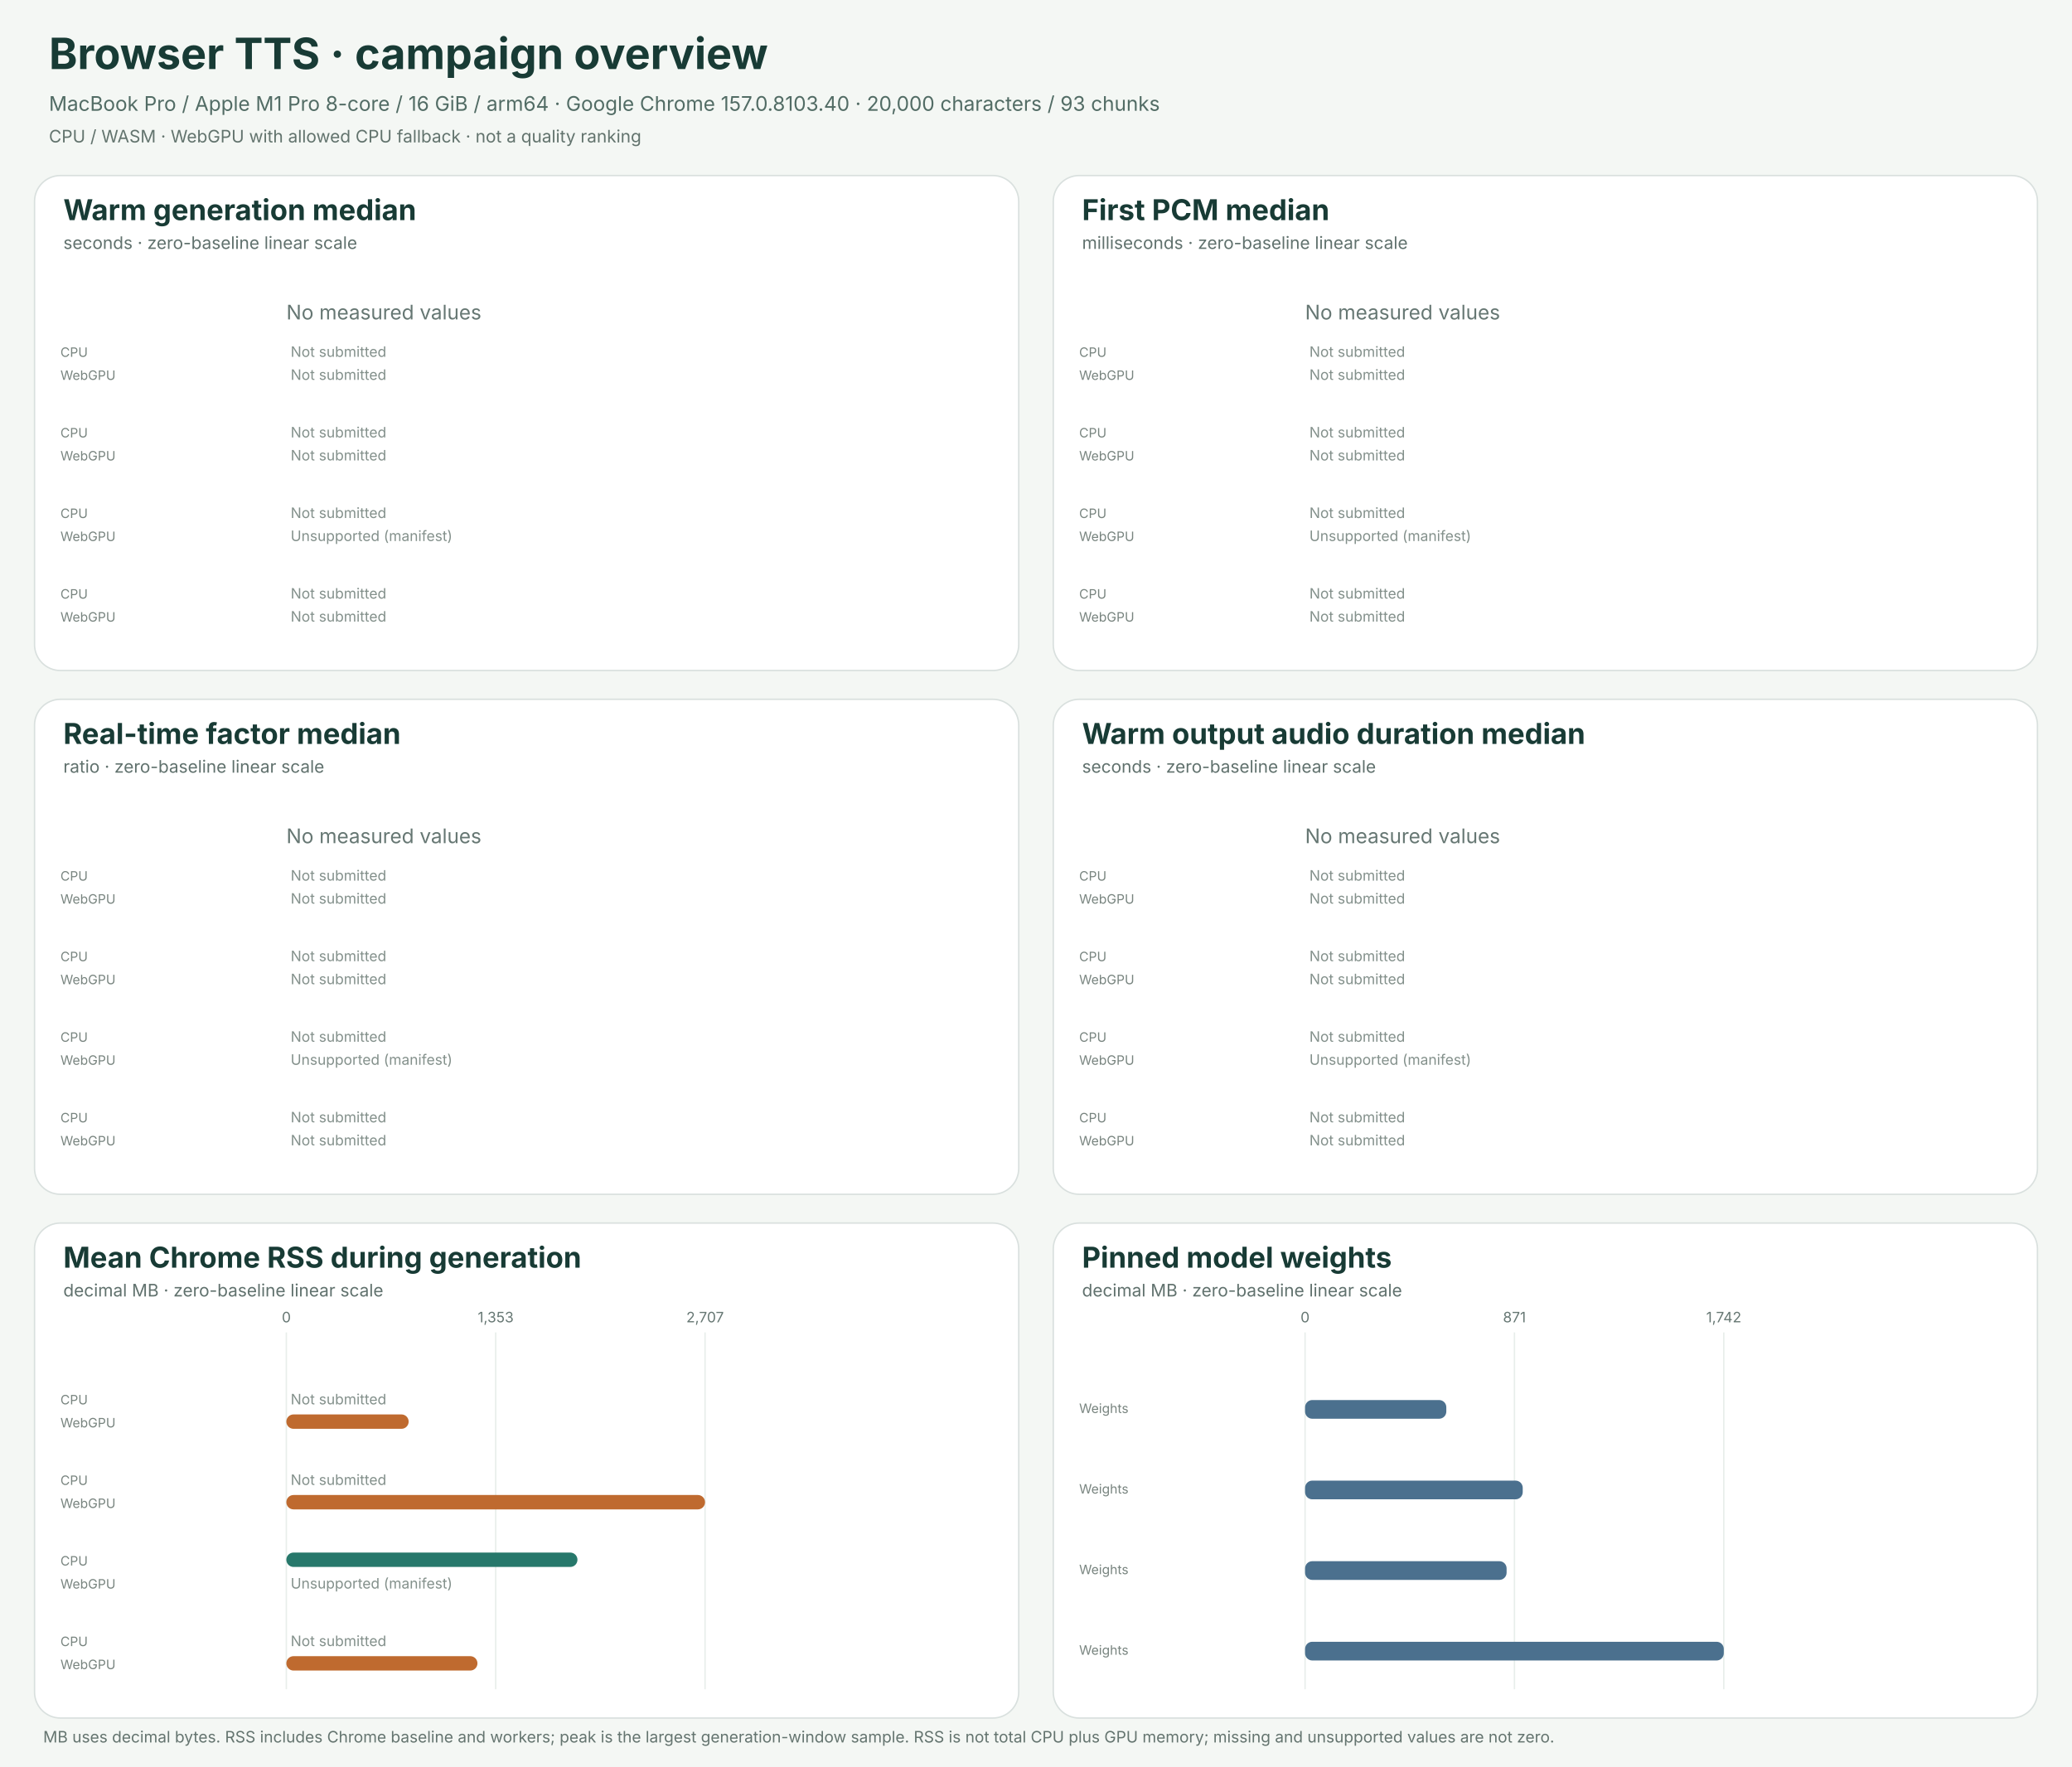
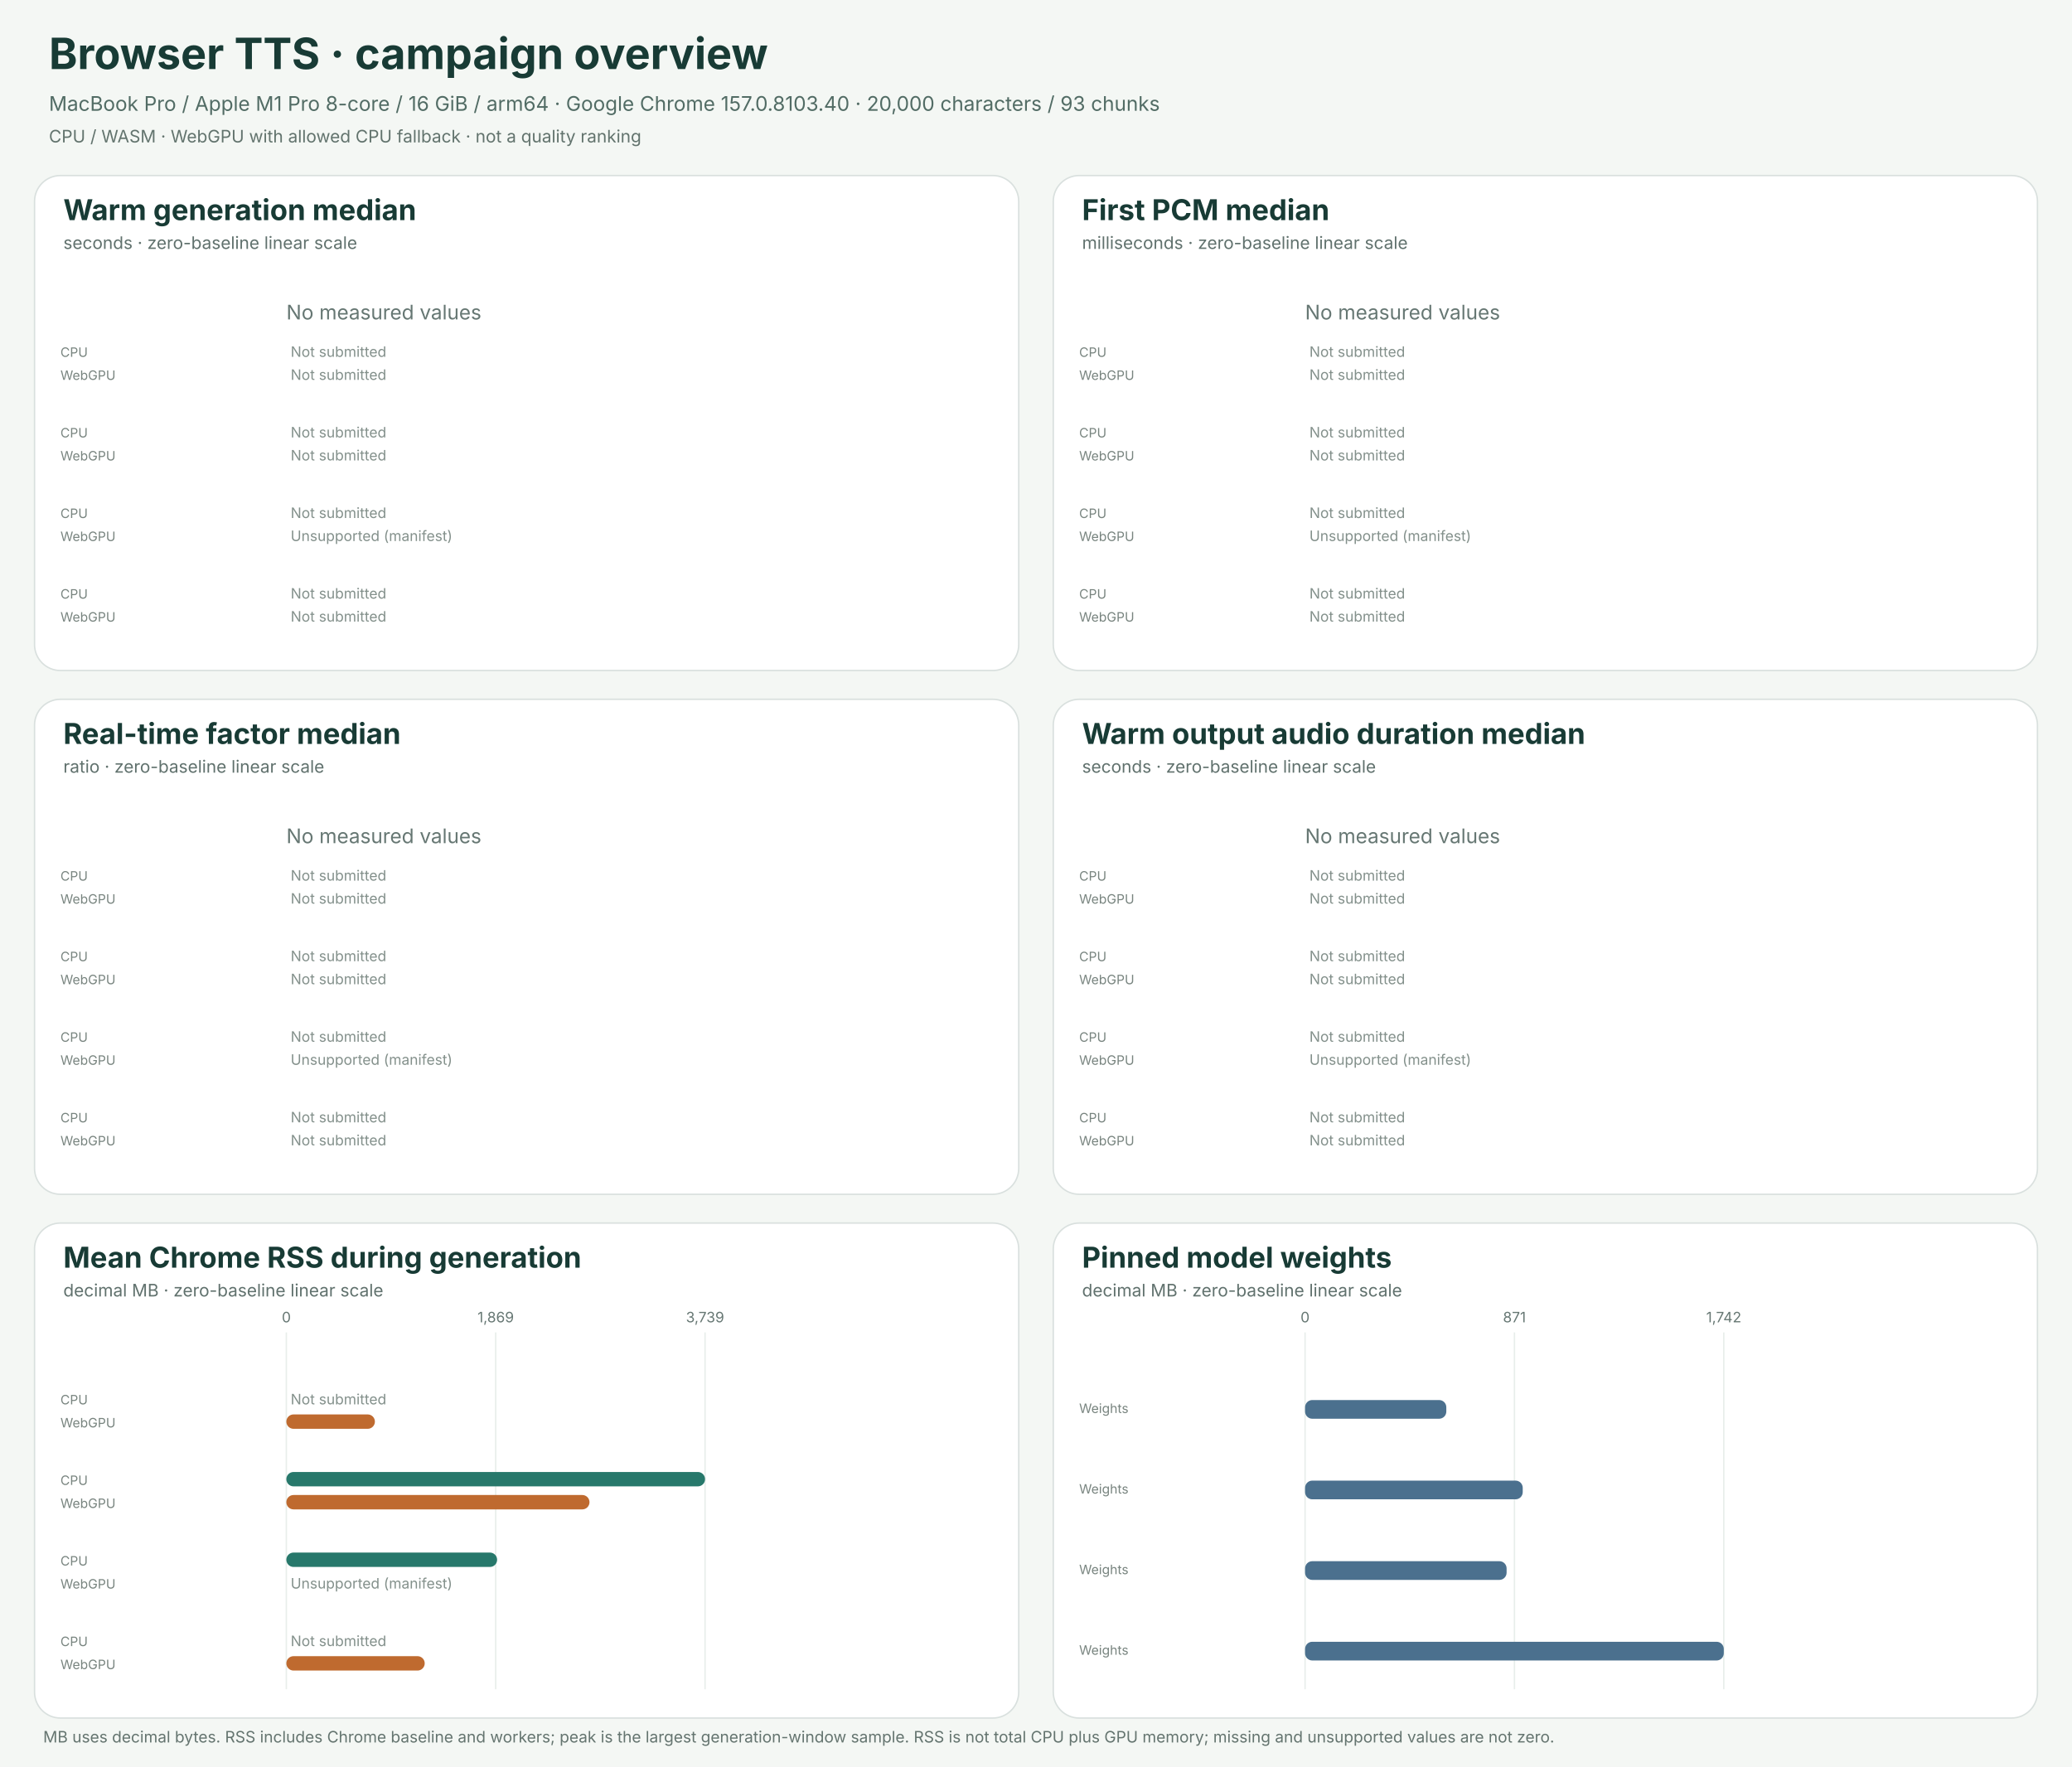
<svg xmlns="http://www.w3.org/2000/svg" width="1440" height="1228" viewBox="0 0 1440 1228" role="img" aria-labelledby="campaign-title campaign-desc">
  <rect width="100%" height="100%" fill="#f4f7f4" />
  <g font-family="system-ui,-apple-system,BlinkMacSystemFont,Segoe UI,sans-serif" fill="#183b35">
    <text x="34" y="48" font-size="30" font-weight="750">Browser TTS · campaign overview</text>
    <text x="34" y="77" font-size="14" fill="#526c65">MacBook Pro / Apple M1 Pro 8-core / 16 GiB / arm64 · Google Chrome 157.0.8103.40 · 20,000 characters / 93 chunks</text>
    <text x="34" y="99" font-size="12" fill="#62736d">CPU / WASM · WebGPU with allowed CPU fallback · not a quality ranking</text>
    <g>
      <rect x="24" y="122" width="684" height="344" rx="18" fill="#ffffff" stroke="#d9e0de" />
      <text x="44" y="153" font-size="20" font-weight="700" fill="#183b35">Warm generation median</text>
      <text x="44" y="173" font-size="12" fill="#60716d">seconds · zero-baseline linear scale</text>
      <text x="199" y="222" font-size="14" fill="#667773">No measured values</text>
      <text x="42" y="232" font-size="12" font-weight="600" fill="#243f39" />
      <text x="42" y="248" font-size="9" fill="#78847f">CPU</text>
      <text x="202" y="248" font-size="10" fill="#83908b">Not submitted</text>
      <text x="42" y="264" font-size="9" fill="#78847f">WebGPU</text>
      <text x="202" y="264" font-size="10" fill="#83908b">Not submitted</text>
      <text x="42" y="288" font-size="12" font-weight="600" fill="#243f39" />
      <text x="42" y="304" font-size="9" fill="#78847f">CPU</text>
      <text x="202" y="304" font-size="10" fill="#83908b">Not submitted</text>
      <text x="42" y="320" font-size="9" fill="#78847f">WebGPU</text>
      <text x="202" y="320" font-size="10" fill="#83908b">Not submitted</text>
      <text x="42" y="344" font-size="12" font-weight="600" fill="#243f39" />
      <text x="42" y="360" font-size="9" fill="#78847f">CPU</text>
      <text x="202" y="360" font-size="10" fill="#83908b">Not submitted</text>
      <text x="42" y="376" font-size="9" fill="#78847f">WebGPU</text>
      <text x="202" y="376" font-size="10" fill="#83908b">Unsupported (manifest)</text>
      <text x="42" y="400" font-size="12" font-weight="600" fill="#243f39" />
      <text x="42" y="416" font-size="9" fill="#78847f">CPU</text>
      <text x="202" y="416" font-size="10" fill="#83908b">Not submitted</text>
      <text x="42" y="432" font-size="9" fill="#78847f">WebGPU</text>
      <text x="202" y="432" font-size="10" fill="#83908b">Not submitted</text>
    </g>
    <g>
      <rect x="732" y="122" width="684" height="344" rx="18" fill="#ffffff" stroke="#d9e0de" />
      <text x="752" y="153" font-size="20" font-weight="700" fill="#183b35">First PCM median</text>
      <text x="752" y="173" font-size="12" fill="#60716d">milliseconds · zero-baseline linear scale</text>
      <text x="907" y="222" font-size="14" fill="#667773">No measured values</text>
      <text x="750" y="232" font-size="12" font-weight="600" fill="#243f39" />
      <text x="750" y="248" font-size="9" fill="#78847f">CPU</text>
      <text x="910" y="248" font-size="10" fill="#83908b">Not submitted</text>
      <text x="750" y="264" font-size="9" fill="#78847f">WebGPU</text>
      <text x="910" y="264" font-size="10" fill="#83908b">Not submitted</text>
      <text x="750" y="288" font-size="12" font-weight="600" fill="#243f39" />
      <text x="750" y="304" font-size="9" fill="#78847f">CPU</text>
      <text x="910" y="304" font-size="10" fill="#83908b">Not submitted</text>
      <text x="750" y="320" font-size="9" fill="#78847f">WebGPU</text>
      <text x="910" y="320" font-size="10" fill="#83908b">Not submitted</text>
      <text x="750" y="344" font-size="12" font-weight="600" fill="#243f39" />
      <text x="750" y="360" font-size="9" fill="#78847f">CPU</text>
      <text x="910" y="360" font-size="10" fill="#83908b">Not submitted</text>
      <text x="750" y="376" font-size="9" fill="#78847f">WebGPU</text>
      <text x="910" y="376" font-size="10" fill="#83908b">Unsupported (manifest)</text>
      <text x="750" y="400" font-size="12" font-weight="600" fill="#243f39" />
      <text x="750" y="416" font-size="9" fill="#78847f">CPU</text>
      <text x="910" y="416" font-size="10" fill="#83908b">Not submitted</text>
      <text x="750" y="432" font-size="9" fill="#78847f">WebGPU</text>
      <text x="910" y="432" font-size="10" fill="#83908b">Not submitted</text>
    </g>
    <g>
      <rect x="24" y="486" width="684" height="344" rx="18" fill="#ffffff" stroke="#d9e0de" />
      <text x="44" y="517" font-size="20" font-weight="700" fill="#183b35">Real-time factor median</text>
      <text x="44" y="537" font-size="12" fill="#60716d">ratio · zero-baseline linear scale</text>
      <text x="199" y="586" font-size="14" fill="#667773">No measured values</text>
      <text x="42" y="596" font-size="12" font-weight="600" fill="#243f39" />
      <text x="42" y="612" font-size="9" fill="#78847f">CPU</text>
      <text x="202" y="612" font-size="10" fill="#83908b">Not submitted</text>
      <text x="42" y="628" font-size="9" fill="#78847f">WebGPU</text>
      <text x="202" y="628" font-size="10" fill="#83908b">Not submitted</text>
      <text x="42" y="652" font-size="12" font-weight="600" fill="#243f39" />
      <text x="42" y="668" font-size="9" fill="#78847f">CPU</text>
      <text x="202" y="668" font-size="10" fill="#83908b">Not submitted</text>
      <text x="42" y="684" font-size="9" fill="#78847f">WebGPU</text>
      <text x="202" y="684" font-size="10" fill="#83908b">Not submitted</text>
      <text x="42" y="708" font-size="12" font-weight="600" fill="#243f39" />
      <text x="42" y="724" font-size="9" fill="#78847f">CPU</text>
      <text x="202" y="724" font-size="10" fill="#83908b">Not submitted</text>
      <text x="42" y="740" font-size="9" fill="#78847f">WebGPU</text>
      <text x="202" y="740" font-size="10" fill="#83908b">Unsupported (manifest)</text>
      <text x="42" y="764" font-size="12" font-weight="600" fill="#243f39" />
      <text x="42" y="780" font-size="9" fill="#78847f">CPU</text>
      <text x="202" y="780" font-size="10" fill="#83908b">Not submitted</text>
      <text x="42" y="796" font-size="9" fill="#78847f">WebGPU</text>
      <text x="202" y="796" font-size="10" fill="#83908b">Not submitted</text>
    </g>
    <g>
      <rect x="732" y="486" width="684" height="344" rx="18" fill="#ffffff" stroke="#d9e0de" />
      <text x="752" y="517" font-size="20" font-weight="700" fill="#183b35">Warm output audio duration median</text>
      <text x="752" y="537" font-size="12" fill="#60716d">seconds · zero-baseline linear scale</text>
      <text x="907" y="586" font-size="14" fill="#667773">No measured values</text>
      <text x="750" y="596" font-size="12" font-weight="600" fill="#243f39" />
      <text x="750" y="612" font-size="9" fill="#78847f">CPU</text>
      <text x="910" y="612" font-size="10" fill="#83908b">Not submitted</text>
      <text x="750" y="628" font-size="9" fill="#78847f">WebGPU</text>
      <text x="910" y="628" font-size="10" fill="#83908b">Not submitted</text>
      <text x="750" y="652" font-size="12" font-weight="600" fill="#243f39" />
      <text x="750" y="668" font-size="9" fill="#78847f">CPU</text>
      <text x="910" y="668" font-size="10" fill="#83908b">Not submitted</text>
      <text x="750" y="684" font-size="9" fill="#78847f">WebGPU</text>
      <text x="910" y="684" font-size="10" fill="#83908b">Not submitted</text>
      <text x="750" y="708" font-size="12" font-weight="600" fill="#243f39" />
      <text x="750" y="724" font-size="9" fill="#78847f">CPU</text>
      <text x="910" y="724" font-size="10" fill="#83908b">Not submitted</text>
      <text x="750" y="740" font-size="9" fill="#78847f">WebGPU</text>
      <text x="910" y="740" font-size="10" fill="#83908b">Unsupported (manifest)</text>
      <text x="750" y="764" font-size="12" font-weight="600" fill="#243f39" />
      <text x="750" y="780" font-size="9" fill="#78847f">CPU</text>
      <text x="910" y="780" font-size="10" fill="#83908b">Not submitted</text>
      <text x="750" y="796" font-size="9" fill="#78847f">WebGPU</text>
      <text x="910" y="796" font-size="10" fill="#83908b">Not submitted</text>
    </g>
    <g>
      <rect x="24" y="850" width="684" height="344" rx="18" fill="#ffffff" stroke="#d9e0de" />
      <text x="44" y="881" font-size="20" font-weight="700" fill="#183b35">Mean Chrome RSS during generation</text>
      <text x="44" y="901" font-size="12" fill="#60716d">decimal MB · zero-baseline linear scale</text>
      <path d="M199 926V1174" stroke="#e8eeeb" />
      <text x="199" y="919" text-anchor="middle" font-size="10" fill="#667773">0</text>
      <path d="M344.5 926V1174" stroke="#e8eeeb" />
-       <text x="344.5" y="919" text-anchor="middle" font-size="10" fill="#667773">1,353</text>
+       <text x="344.5" y="919" text-anchor="middle" font-size="10" fill="#667773">1,869</text>
      <path d="M490 926V1174" stroke="#e8eeeb" />
-       <text x="490" y="919" text-anchor="middle" font-size="10" fill="#667773">2,707</text>
+       <text x="490" y="919" text-anchor="middle" font-size="10" fill="#667773">3,739</text>
      <text x="42" y="960" font-size="12" font-weight="600" fill="#243f39" />
      <text x="42" y="976" font-size="9" fill="#78847f">CPU</text>
      <text x="202" y="976" font-size="10" fill="#83908b">Not submitted</text>
      <text x="42" y="992" font-size="9" fill="#78847f">WebGPU</text>
-       <rect x="199" y="983" width="85.01" height="10" rx="5" fill="#bf6a2f" />
+       <rect x="199" y="983" width="61.55" height="10" rx="5" fill="#bf6a2f" />
      <text x="498" y="992" font-size="10" fill="#263d37" />
      <text x="42" y="1016" font-size="12" font-weight="600" fill="#243f39" />
      <text x="42" y="1032" font-size="9" fill="#78847f">CPU</text>
-       <text x="202" y="1032" font-size="10" fill="#83908b">Not submitted</text>
+       <rect x="199" y="1023" width="291.00" height="10" rx="5" fill="#27786b" />
+       <text x="498" y="1032" font-size="10" fill="#263d37" />
      <text x="42" y="1048" font-size="9" fill="#78847f">WebGPU</text>
-       <rect x="199" y="1039" width="291.00" height="10" rx="5" fill="#bf6a2f" />
+       <rect x="199" y="1039" width="210.69" height="10" rx="5" fill="#bf6a2f" />
      <text x="498" y="1048" font-size="10" fill="#263d37" />
      <text x="42" y="1072" font-size="12" font-weight="600" fill="#243f39" />
      <text x="42" y="1088" font-size="9" fill="#78847f">CPU</text>
-       <rect x="199" y="1079" width="202.32" height="10" rx="5" fill="#27786b" />
+       <rect x="199" y="1079" width="146.49" height="10" rx="5" fill="#27786b" />
      <text x="498" y="1088" font-size="10" fill="#263d37" />
      <text x="42" y="1104" font-size="9" fill="#78847f">WebGPU</text>
      <text x="202" y="1104" font-size="10" fill="#83908b">Unsupported (manifest)</text>
      <text x="42" y="1128" font-size="12" font-weight="600" fill="#243f39" />
      <text x="42" y="1144" font-size="9" fill="#78847f">CPU</text>
      <text x="202" y="1144" font-size="10" fill="#83908b">Not submitted</text>
      <text x="42" y="1160" font-size="9" fill="#78847f">WebGPU</text>
-       <rect x="199" y="1151" width="132.82" height="10" rx="5" fill="#bf6a2f" />
+       <rect x="199" y="1151" width="96.17" height="10" rx="5" fill="#bf6a2f" />
      <text x="498" y="1160" font-size="10" fill="#263d37" />
    </g>
    <g>
      <rect x="732" y="850" width="684" height="344" rx="18" fill="#ffffff" stroke="#d9e0de" />
      <text x="752" y="881" font-size="20" font-weight="700" fill="#183b35">Pinned model weights</text>
      <text x="752" y="901" font-size="12" fill="#60716d">decimal MB · zero-baseline linear scale</text>
      <path d="M907 926V1174" stroke="#e8eeeb" />
      <text x="907" y="919" text-anchor="middle" font-size="10" fill="#667773">0</text>
      <path d="M1052.5 926V1174" stroke="#e8eeeb" />
      <text x="1052.5" y="919" text-anchor="middle" font-size="10" fill="#667773">871</text>
      <path d="M1198 926V1174" stroke="#e8eeeb" />
      <text x="1198" y="919" text-anchor="middle" font-size="10" fill="#667773">1,742</text>
      <text x="750" y="960" font-size="12" font-weight="600" fill="#243f39" />
      <text x="750" y="982" font-size="9" fill="#78847f">Weights</text>
      <rect x="907" y="973" width="98.16" height="13" rx="5" fill="#4b708e" />
      <text x="1206" y="982" font-size="10" fill="#263d37" />
      <text x="750" y="1016" font-size="12" font-weight="600" fill="#243f39" />
      <text x="750" y="1038" font-size="9" fill="#78847f">Weights</text>
      <rect x="907" y="1029" width="151.27" height="13" rx="5" fill="#4b708e" />
      <text x="1206" y="1038" font-size="10" fill="#263d37" />
      <text x="750" y="1072" font-size="12" font-weight="600" fill="#243f39" />
      <text x="750" y="1094" font-size="9" fill="#78847f">Weights</text>
      <rect x="907" y="1085" width="140.06" height="13" rx="5" fill="#4b708e" />
      <text x="1206" y="1094" font-size="10" fill="#263d37" />
      <text x="750" y="1128" font-size="12" font-weight="600" fill="#243f39" />
      <text x="750" y="1150" font-size="9" fill="#78847f">Weights</text>
      <rect x="907" y="1141" width="291.00" height="13" rx="5" fill="#4b708e" />
      <text x="1206" y="1150" font-size="10" fill="#263d37" />
    </g>
    <text x="30" y="1211" font-size="11" fill="#64746f">MB uses decimal bytes. RSS includes Chrome baseline and workers; peak is the largest generation-window sample. RSS is not total CPU plus GPU memory; missing and unsupported values are not zero.</text>
  </g>
</svg>
